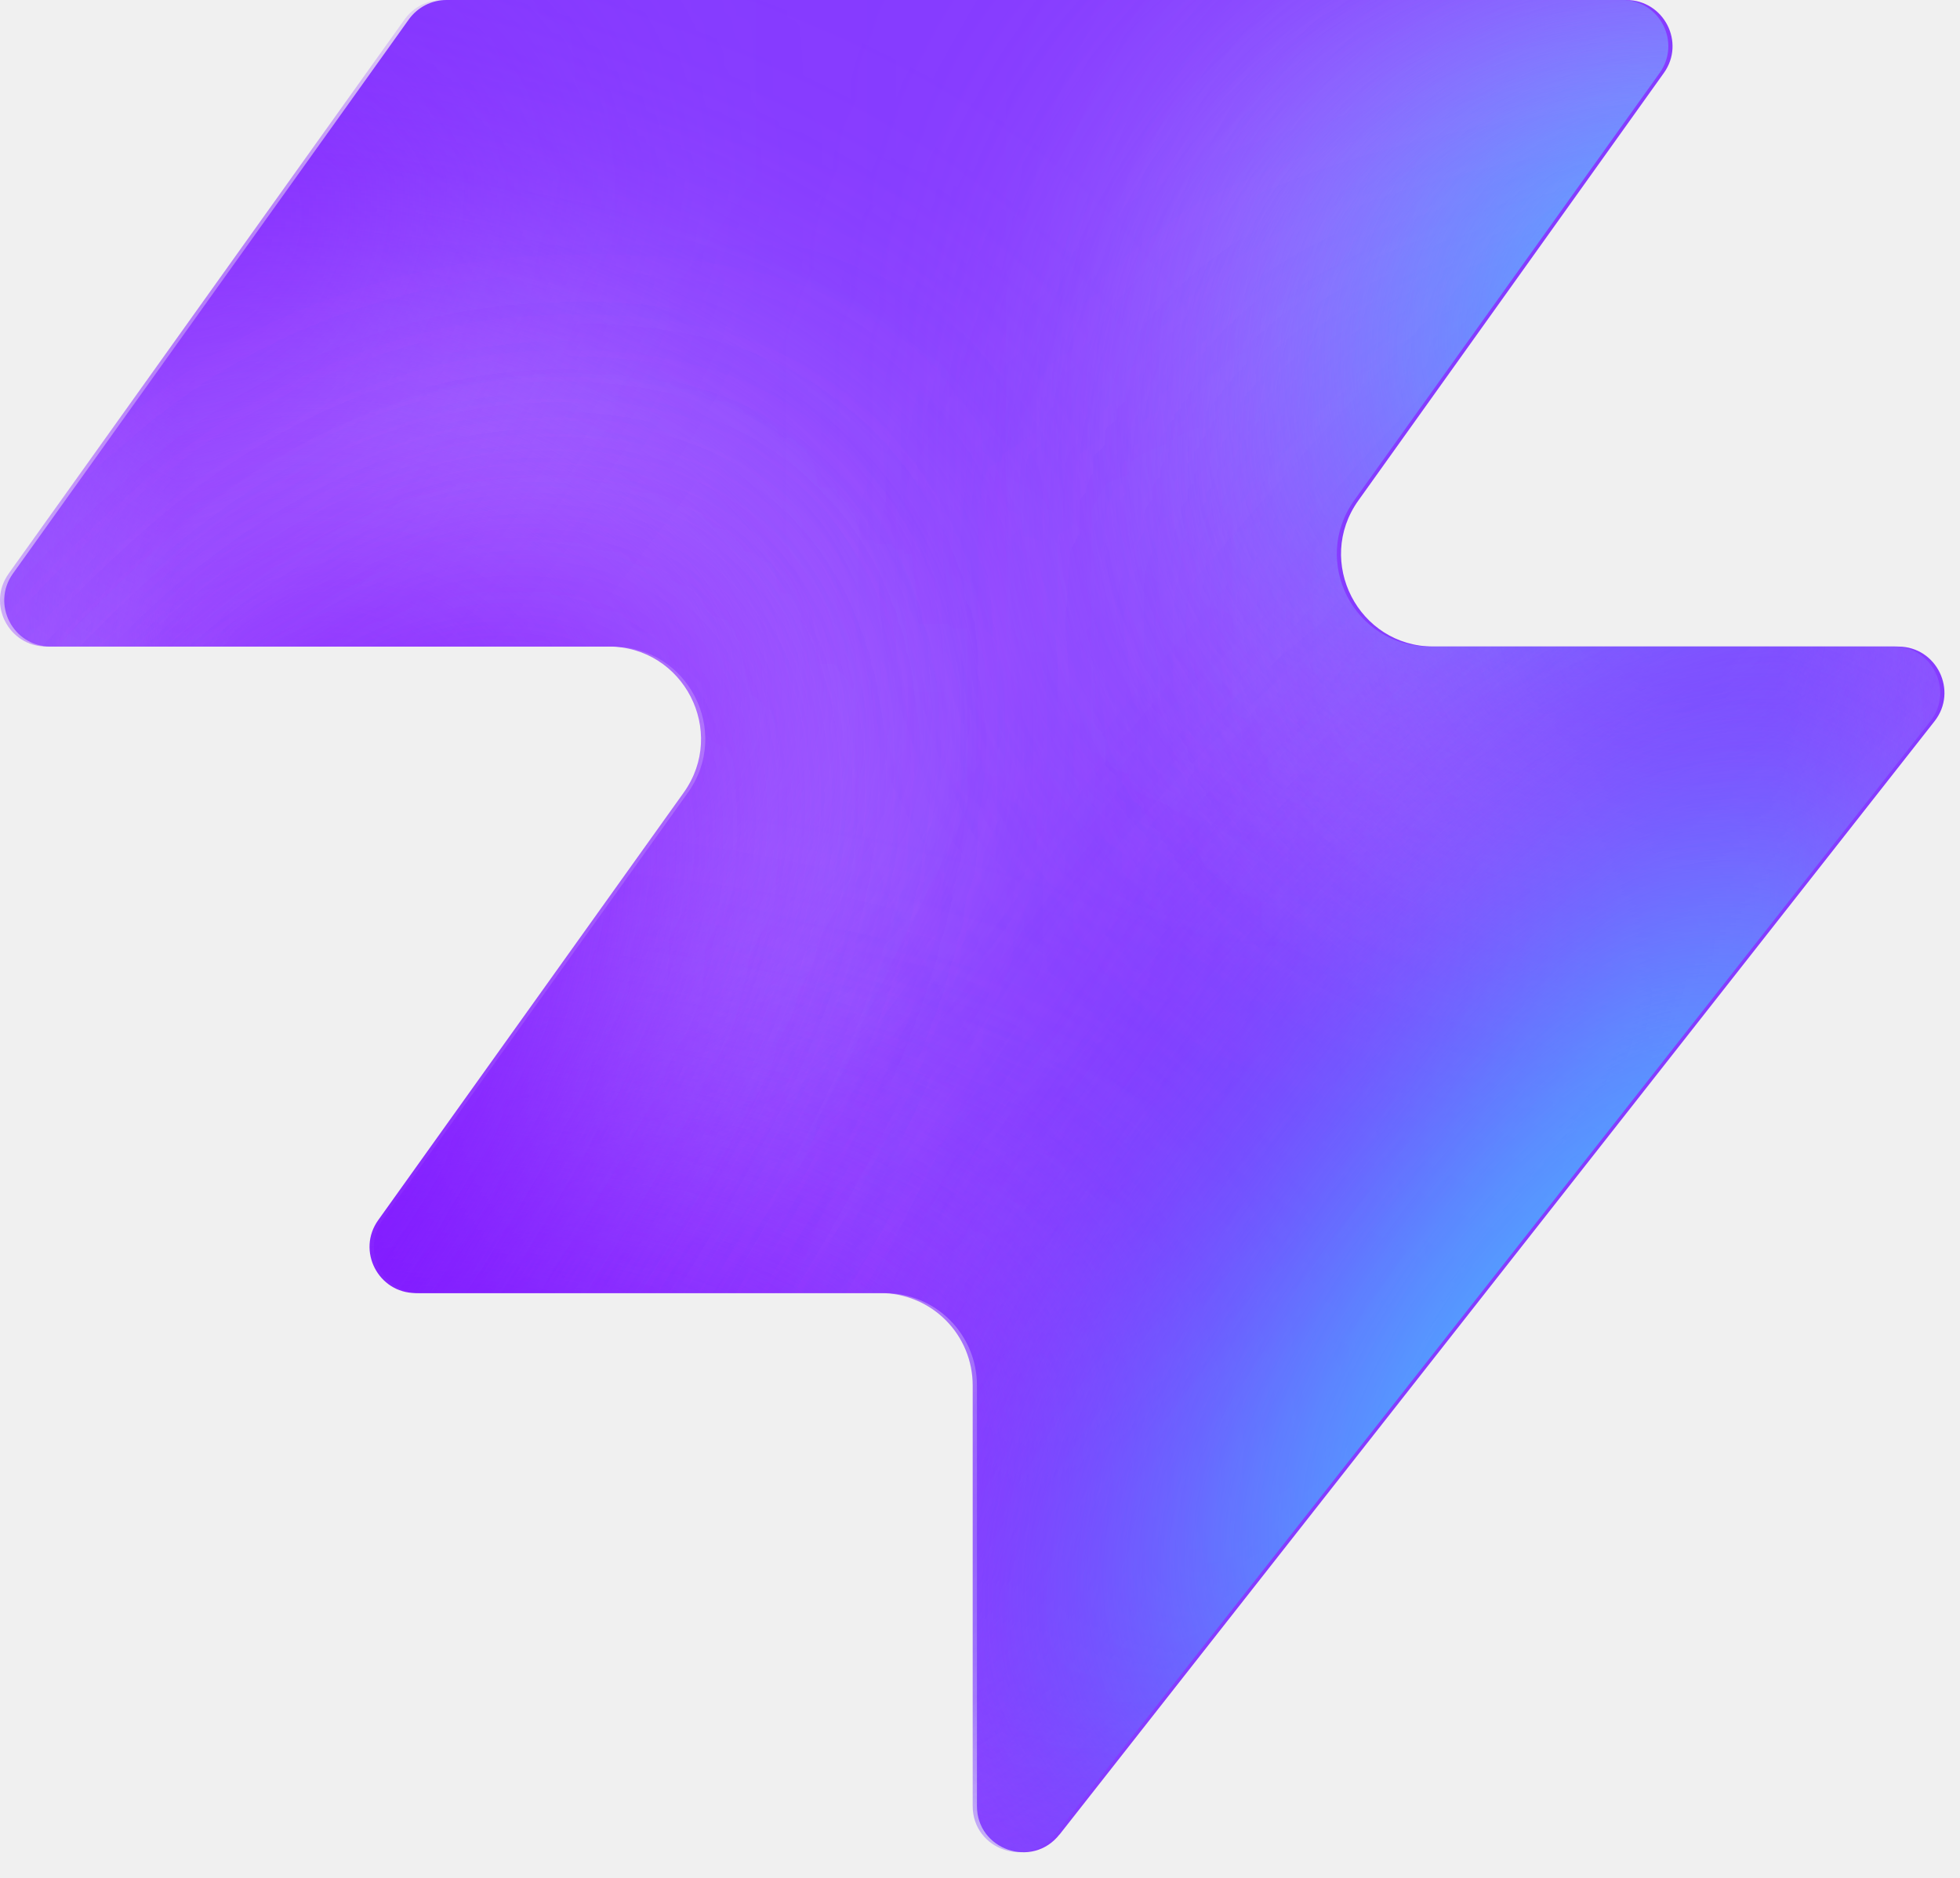
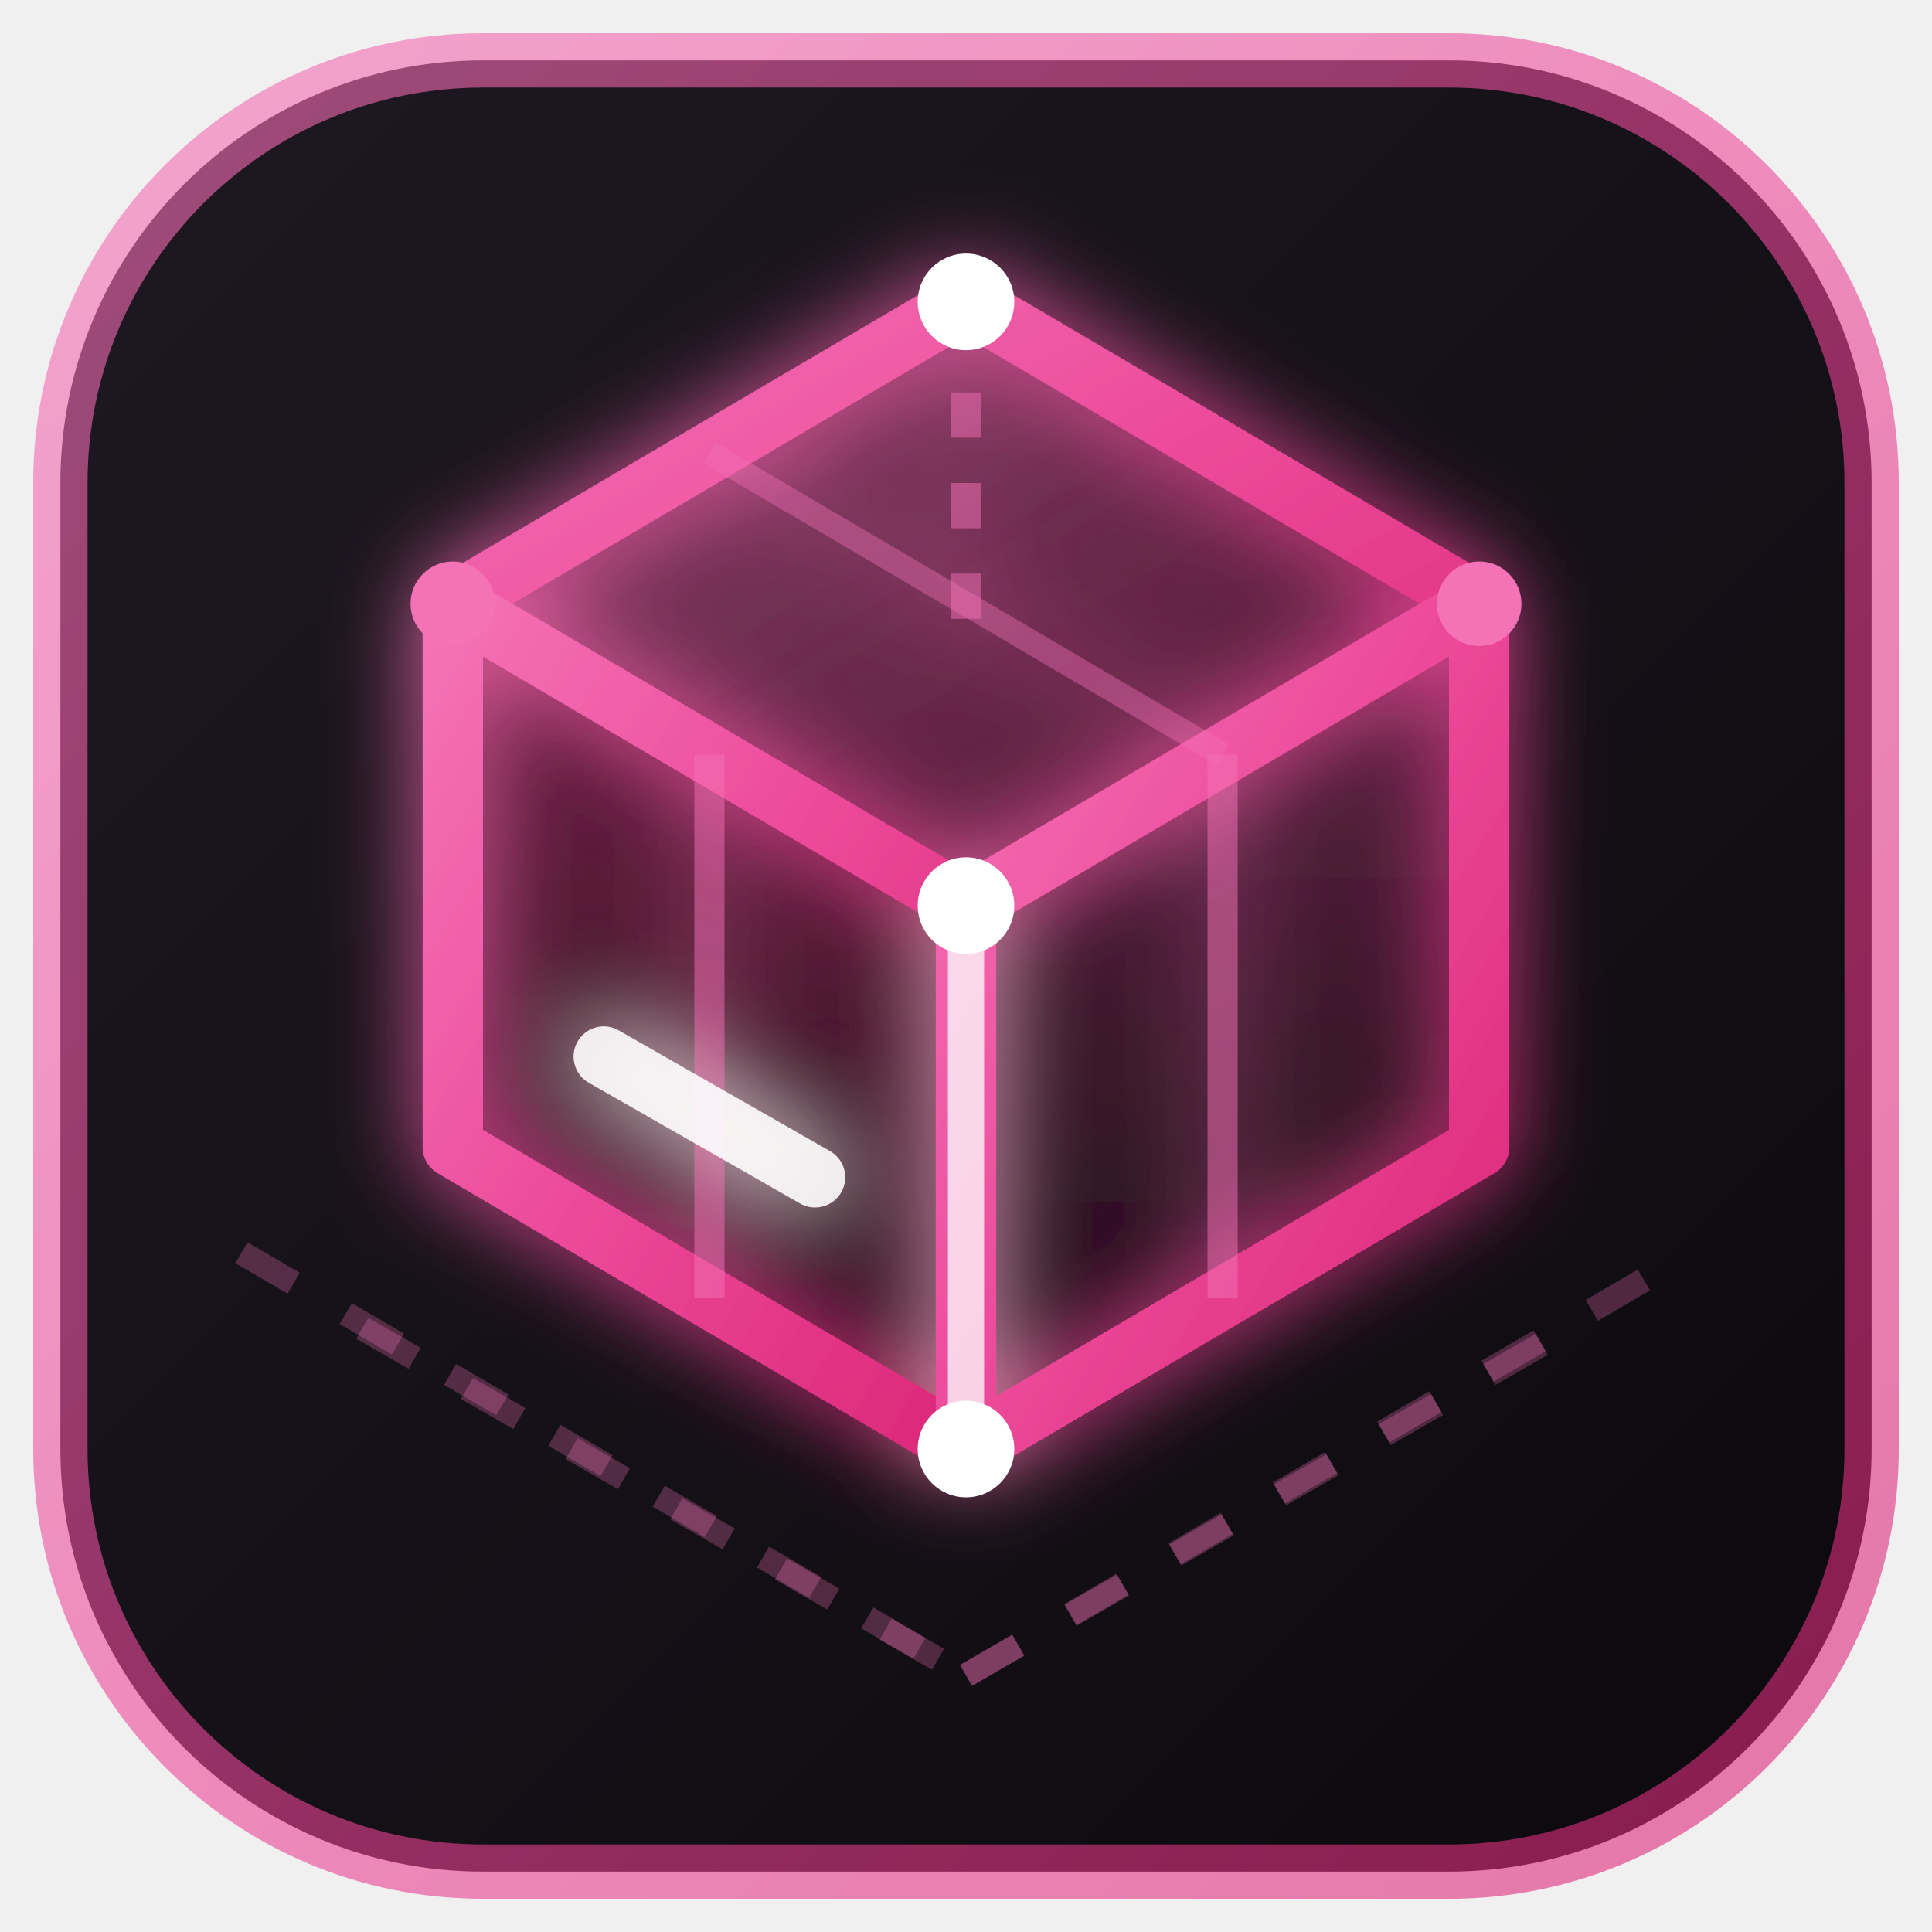
- <svg xmlns="http://www.w3.org/2000/svg" width="48" height="46" fill="none" viewBox="0 0 48 46">
-   <path fill="#863bff" d="M25.946 44.938c-.664.845-2.021.375-2.021-.698V33.937a2.26 2.26 0 0 0-2.262-2.262H10.287c-.92 0-1.456-1.04-.92-1.788l7.48-10.471c1.07-1.497 0-3.578-1.842-3.578H1.237c-.92 0-1.456-1.04-.92-1.788L10.013.474c.214-.297.556-.474.92-.474h28.894c.92 0 1.456 1.04.92 1.788l-7.48 10.471c-1.07 1.498 0 3.579 1.842 3.579h11.377c.943 0 1.473 1.088.89 1.83L25.947 44.94z" style="fill:#863bff;fill:color(display-p3 .525 .23 1);fill-opacity:1" />
-   <mask id="a" width="48" height="46" x="0" y="0" maskUnits="userSpaceOnUse" style="mask-type:alpha">
-     <path fill="#000" d="M25.842 44.938c-.664.844-2.021.375-2.021-.698V33.937a2.26 2.26 0 0 0-2.262-2.262H10.183c-.92 0-1.456-1.04-.92-1.788l7.48-10.471c1.07-1.498 0-3.579-1.842-3.579H1.133c-.92 0-1.456-1.04-.92-1.787L9.91.473c.214-.297.556-.474.92-.474h28.894c.92 0 1.456 1.04.92 1.788l-7.48 10.471c-1.07 1.498 0 3.578 1.842 3.578h11.377c.943 0 1.473 1.088.89 1.832L25.843 44.94z" style="fill:#000;fill-opacity:1" />
-   </mask>
-   <g mask="url(#a)">
-     <g filter="url(#b)">
-       <ellipse cx="5.508" cy="14.704" fill="#ede6ff" rx="5.508" ry="14.704" style="fill:#ede6ff;fill:color(display-p3 .927 .903 1);fill-opacity:1" transform="matrix(.00324 1 1 -.00324 -4.47 31.516)" />
-     </g>
-     <g filter="url(#c)">
-       <ellipse cx="10.399" cy="29.851" fill="#ede6ff" rx="10.399" ry="29.851" style="fill:#ede6ff;fill:color(display-p3 .927 .903 1);fill-opacity:1" transform="matrix(.00324 1 1 -.00324 -39.328 7.883)" />
-     </g>
-     <g filter="url(#d)">
-       <ellipse cx="5.508" cy="30.487" fill="#7e14ff" rx="5.508" ry="30.487" style="fill:#7e14ff;fill:color(display-p3 .492 .077 1);fill-opacity:1" transform="rotate(89.814 -25.913 -14.639)scale(1 -1)" />
-     </g>
-     <g filter="url(#e)">
-       <ellipse cx="5.508" cy="30.599" fill="#7e14ff" rx="5.508" ry="30.599" style="fill:#7e14ff;fill:color(display-p3 .492 .077 1);fill-opacity:1" transform="rotate(89.814 -32.644 -3.334)scale(1 -1)" />
-     </g>
-     <g filter="url(#f)">
-       <ellipse cx="5.508" cy="30.599" fill="#7e14ff" rx="5.508" ry="30.599" style="fill:#7e14ff;fill:color(display-p3 .492 .077 1);fill-opacity:1" transform="matrix(.00324 1 1 -.00324 -34.34 30.47)" />
-     </g>
-     <g filter="url(#g)">
-       <ellipse cx="14.072" cy="22.078" fill="#ede6ff" rx="14.072" ry="22.078" style="fill:#ede6ff;fill:color(display-p3 .927 .903 1);fill-opacity:1" transform="rotate(93.35 24.506 48.493)scale(-1 1)" />
-     </g>
-     <g filter="url(#h)">
-       <ellipse cx="3.47" cy="21.501" fill="#7e14ff" rx="3.47" ry="21.501" style="fill:#7e14ff;fill:color(display-p3 .492 .077 1);fill-opacity:1" transform="rotate(89.009 28.708 47.59)scale(-1 1)" />
-     </g>
-     <g filter="url(#i)">
-       <ellipse cx="3.47" cy="21.501" fill="#7e14ff" rx="3.47" ry="21.501" style="fill:#7e14ff;fill:color(display-p3 .492 .077 1);fill-opacity:1" transform="rotate(89.009 28.708 47.59)scale(-1 1)" />
-     </g>
-     <g filter="url(#j)">
-       <ellipse cx=".387" cy="8.972" fill="#7e14ff" rx="4.407" ry="29.108" style="fill:#7e14ff;fill:color(display-p3 .492 .077 1);fill-opacity:1" transform="rotate(39.51 .387 8.972)" />
-     </g>
-     <g filter="url(#k)">
-       <ellipse cx="47.523" cy="-6.092" fill="#7e14ff" rx="4.407" ry="29.108" style="fill:#7e14ff;fill:color(display-p3 .492 .077 1);fill-opacity:1" transform="rotate(37.892 47.523 -6.092)" />
-     </g>
-     <g filter="url(#l)">
-       <ellipse cx="41.412" cy="6.333" fill="#47bfff" rx="5.971" ry="9.665" style="fill:#47bfff;fill:color(display-p3 .28 .748 1);fill-opacity:1" transform="rotate(37.892 41.412 6.333)" />
-     </g>
-     <g filter="url(#m)">
-       <ellipse cx="-1.879" cy="38.332" fill="#7e14ff" rx="4.407" ry="29.108" style="fill:#7e14ff;fill:color(display-p3 .492 .077 1);fill-opacity:1" transform="rotate(37.892 -1.88 38.332)" />
-     </g>
-     <g filter="url(#n)">
-       <ellipse cx="-1.879" cy="38.332" fill="#7e14ff" rx="4.407" ry="29.108" style="fill:#7e14ff;fill:color(display-p3 .492 .077 1);fill-opacity:1" transform="rotate(37.892 -1.88 38.332)" />
-     </g>
-     <g filter="url(#o)">
-       <ellipse cx="35.651" cy="29.907" fill="#7e14ff" rx="4.407" ry="29.108" style="fill:#7e14ff;fill:color(display-p3 .492 .077 1);fill-opacity:1" transform="rotate(37.892 35.651 29.907)" />
-     </g>
-     <g filter="url(#p)">
-       <ellipse cx="38.418" cy="32.4" fill="#47bfff" rx="5.971" ry="15.297" style="fill:#47bfff;fill:color(display-p3 .28 .748 1);fill-opacity:1" transform="rotate(37.892 38.418 32.4)" />
-     </g>
-   </g>
+ <svg xmlns="http://www.w3.org/2000/svg" viewBox="0 0 64 64" fill="none">
  <defs>
-     <filter id="b" width="60.045" height="41.654" x="-19.77" y="16.149" color-interpolation-filters="sRGB" filterUnits="userSpaceOnUse">
-       <feFlood flood-opacity="0" result="BackgroundImageFix" />
-       <feBlend in="SourceGraphic" in2="BackgroundImageFix" result="shape" />
-       <feGaussianBlur result="effect1_foregroundBlur_2002_17158" stdDeviation="7.659" />
-     </filter>
-     <filter id="c" width="90.34" height="51.437" x="-54.613" y="-7.533" color-interpolation-filters="sRGB" filterUnits="userSpaceOnUse">
-       <feFlood flood-opacity="0" result="BackgroundImageFix" />
-       <feBlend in="SourceGraphic" in2="BackgroundImageFix" result="shape" />
-       <feGaussianBlur result="effect1_foregroundBlur_2002_17158" stdDeviation="7.659" />
-     </filter>
-     <filter id="d" width="79.355" height="29.4" x="-49.64" y="2.03" color-interpolation-filters="sRGB" filterUnits="userSpaceOnUse">
-       <feFlood flood-opacity="0" result="BackgroundImageFix" />
-       <feBlend in="SourceGraphic" in2="BackgroundImageFix" result="shape" />
-       <feGaussianBlur result="effect1_foregroundBlur_2002_17158" stdDeviation="4.596" />
-     </filter>
-     <filter id="e" width="79.579" height="29.4" x="-45.045" y="20.029" color-interpolation-filters="sRGB" filterUnits="userSpaceOnUse">
-       <feFlood flood-opacity="0" result="BackgroundImageFix" />
-       <feBlend in="SourceGraphic" in2="BackgroundImageFix" result="shape" />
-       <feGaussianBlur result="effect1_foregroundBlur_2002_17158" stdDeviation="4.596" />
-     </filter>
-     <filter id="f" width="79.579" height="29.4" x="-43.513" y="21.178" color-interpolation-filters="sRGB" filterUnits="userSpaceOnUse">
-       <feFlood flood-opacity="0" result="BackgroundImageFix" />
-       <feBlend in="SourceGraphic" in2="BackgroundImageFix" result="shape" />
-       <feGaussianBlur result="effect1_foregroundBlur_2002_17158" stdDeviation="4.596" />
-     </filter>
-     <filter id="g" width="74.749" height="58.852" x="15.756" y="-17.901" color-interpolation-filters="sRGB" filterUnits="userSpaceOnUse">
-       <feFlood flood-opacity="0" result="BackgroundImageFix" />
-       <feBlend in="SourceGraphic" in2="BackgroundImageFix" result="shape" />
-       <feGaussianBlur result="effect1_foregroundBlur_2002_17158" stdDeviation="7.659" />
-     </filter>
-     <filter id="h" width="61.377" height="25.362" x="23.548" y="2.284" color-interpolation-filters="sRGB" filterUnits="userSpaceOnUse">
-       <feFlood flood-opacity="0" result="BackgroundImageFix" />
-       <feBlend in="SourceGraphic" in2="BackgroundImageFix" result="shape" />
-       <feGaussianBlur result="effect1_foregroundBlur_2002_17158" stdDeviation="4.596" />
-     </filter>
-     <filter id="i" width="61.377" height="25.362" x="23.548" y="2.284" color-interpolation-filters="sRGB" filterUnits="userSpaceOnUse">
-       <feFlood flood-opacity="0" result="BackgroundImageFix" />
-       <feBlend in="SourceGraphic" in2="BackgroundImageFix" result="shape" />
-       <feGaussianBlur result="effect1_foregroundBlur_2002_17158" stdDeviation="4.596" />
-     </filter>
-     <filter id="j" width="56.045" height="63.649" x="-27.636" y="-22.853" color-interpolation-filters="sRGB" filterUnits="userSpaceOnUse">
-       <feFlood flood-opacity="0" result="BackgroundImageFix" />
-       <feBlend in="SourceGraphic" in2="BackgroundImageFix" result="shape" />
-       <feGaussianBlur result="effect1_foregroundBlur_2002_17158" stdDeviation="4.596" />
-     </filter>
-     <filter id="k" width="54.814" height="64.646" x="20.116" y="-38.415" color-interpolation-filters="sRGB" filterUnits="userSpaceOnUse">
-       <feFlood flood-opacity="0" result="BackgroundImageFix" />
-       <feBlend in="SourceGraphic" in2="BackgroundImageFix" result="shape" />
-       <feGaussianBlur result="effect1_foregroundBlur_2002_17158" stdDeviation="4.596" />
-     </filter>
-     <filter id="l" width="33.541" height="35.313" x="24.641" y="-11.323" color-interpolation-filters="sRGB" filterUnits="userSpaceOnUse">
-       <feFlood flood-opacity="0" result="BackgroundImageFix" />
-       <feBlend in="SourceGraphic" in2="BackgroundImageFix" result="shape" />
-       <feGaussianBlur result="effect1_foregroundBlur_2002_17158" stdDeviation="4.596" />
-     </filter>
-     <filter id="m" width="54.814" height="64.646" x="-29.286" y="6.009" color-interpolation-filters="sRGB" filterUnits="userSpaceOnUse">
-       <feFlood flood-opacity="0" result="BackgroundImageFix" />
-       <feBlend in="SourceGraphic" in2="BackgroundImageFix" result="shape" />
-       <feGaussianBlur result="effect1_foregroundBlur_2002_17158" stdDeviation="4.596" />
-     </filter>
-     <filter id="n" width="54.814" height="64.646" x="-29.286" y="6.009" color-interpolation-filters="sRGB" filterUnits="userSpaceOnUse">
-       <feFlood flood-opacity="0" result="BackgroundImageFix" />
-       <feBlend in="SourceGraphic" in2="BackgroundImageFix" result="shape" />
-       <feGaussianBlur result="effect1_foregroundBlur_2002_17158" stdDeviation="4.596" />
-     </filter>
-     <filter id="o" width="54.814" height="64.646" x="8.244" y="-2.416" color-interpolation-filters="sRGB" filterUnits="userSpaceOnUse">
-       <feFlood flood-opacity="0" result="BackgroundImageFix" />
-       <feBlend in="SourceGraphic" in2="BackgroundImageFix" result="shape" />
-       <feGaussianBlur result="effect1_foregroundBlur_2002_17158" stdDeviation="4.596" />
-     </filter>
-     <filter id="p" width="39.409" height="43.623" x="18.713" y="10.588" color-interpolation-filters="sRGB" filterUnits="userSpaceOnUse">
-       <feFlood flood-opacity="0" result="BackgroundImageFix" />
-       <feBlend in="SourceGraphic" in2="BackgroundImageFix" result="shape" />
-       <feGaussianBlur result="effect1_foregroundBlur_2002_17158" stdDeviation="4.596" />
+     <linearGradient id="pinkGlow" x1="0%" y1="0%" x2="100%" y2="100%">
+       <stop offset="0%" stop-color="#f472b6" />
+       <stop offset="50%" stop-color="#ec4899" />
+       <stop offset="100%" stop-color="#db2777" />
+     </linearGradient>
+     <linearGradient id="bgGrad" x1="0%" y1="0%" x2="100%" y2="100%">
+       <stop offset="0%" stop-color="#1e1822" />
+       <stop offset="100%" stop-color="#0c0a0e" />
+     </linearGradient>
+     <linearGradient id="topFacet" x1="0%" y1="0%" x2="100%" y2="100%">
+       <stop offset="0%" stop-color="#f472b6" stop-opacity="0.3" />
+       <stop offset="100%" stop-color="#db2777" stop-opacity="0.15" />
+     </linearGradient>
+     <linearGradient id="leftFacet" x1="0%" y1="0%" x2="0%" y2="100%">
+       <stop offset="0%" stop-color="#db2777" stop-opacity="0.25" />
+       <stop offset="100%" stop-color="#be185d" stop-opacity="0.08" />
+     </linearGradient>
+     <linearGradient id="rightFacet" x1="0%" y1="0%" x2="0%" y2="100%">
+       <stop offset="0%" stop-color="#ec4899" stop-opacity="0.2" />
+       <stop offset="100%" stop-color="#9d174d" stop-opacity="0.05" />
+     </linearGradient>
+     <filter id="softGlow" x="-20%" y="-20%" width="140%" height="140%">
+       <feGaussianBlur stdDeviation="1.5" result="blur" />
+       <feComposite in="SourceGraphic" in2="blur" operator="over" />
    </filter>
  </defs>
+   <rect x="2" y="2" width="60" height="60" rx="14" fill="url(#bgGrad)" stroke="url(#pinkGlow)" stroke-width="1.8" stroke-opacity="0.6" />
+   <g stroke="#f472b6" stroke-width="0.8" stroke-opacity="0.28" stroke-dasharray="2 2">
+     <line x1="12" y1="44" x2="32" y2="55.5" />
+     <line x1="32" y1="55.5" x2="52" y2="44" />
+     <line x1="8" y1="41.5" x2="32" y2="55.5" />
+     <line x1="32" y1="55.5" x2="56" y2="41.5" />
+   </g>
+   <g filter="url(#softGlow)">
+     <polygon points="32,10 49,20 32,30 15,20" fill="url(#topFacet)" stroke="url(#pinkGlow)" stroke-width="2" stroke-linejoin="round" />
+     <polygon points="15,20 32,30 32,48 15,38" fill="url(#leftFacet)" stroke="url(#pinkGlow)" stroke-width="2" stroke-linejoin="round" />
+     <polygon points="49,20 32,30 32,48 49,38" fill="url(#rightFacet)" stroke="url(#pinkGlow)" stroke-width="2" stroke-linejoin="round" />
+     <line x1="32" y1="30" x2="32" y2="48" stroke="#ffffff" stroke-width="1.2" stroke-opacity="0.75" />
+     <line x1="23.5" y1="25" x2="23.5" y2="43" stroke="#f472b6" stroke-width="1" stroke-opacity="0.5" />
+     <line x1="40.5" y1="25" x2="40.5" y2="43" stroke="#f472b6" stroke-width="1" stroke-opacity="0.5" />
+     <line x1="32" y1="10" x2="32" y2="21" stroke="#f472b6" stroke-width="1" stroke-opacity="0.5" stroke-dasharray="1.5 1.5" />
+     <line x1="23.5" y1="15" x2="40.5" y2="25" stroke="#f472b6" stroke-width="0.8" stroke-opacity="0.4" />
+     <line x1="20" y1="35" x2="27" y2="39" stroke="#ffffff" stroke-width="2" stroke-linecap="round" stroke-opacity="0.9" />
+   </g>
+   <circle cx="32" cy="10" r="1.6" fill="#ffffff" />
+   <circle cx="15" cy="20" r="1.4" fill="#f472b6" />
+   <circle cx="49" cy="20" r="1.4" fill="#f472b6" />
+   <circle cx="32" cy="30" r="1.6" fill="#ffffff" />
+   <circle cx="32" cy="48" r="1.6" fill="#ffffff" />
</svg>
